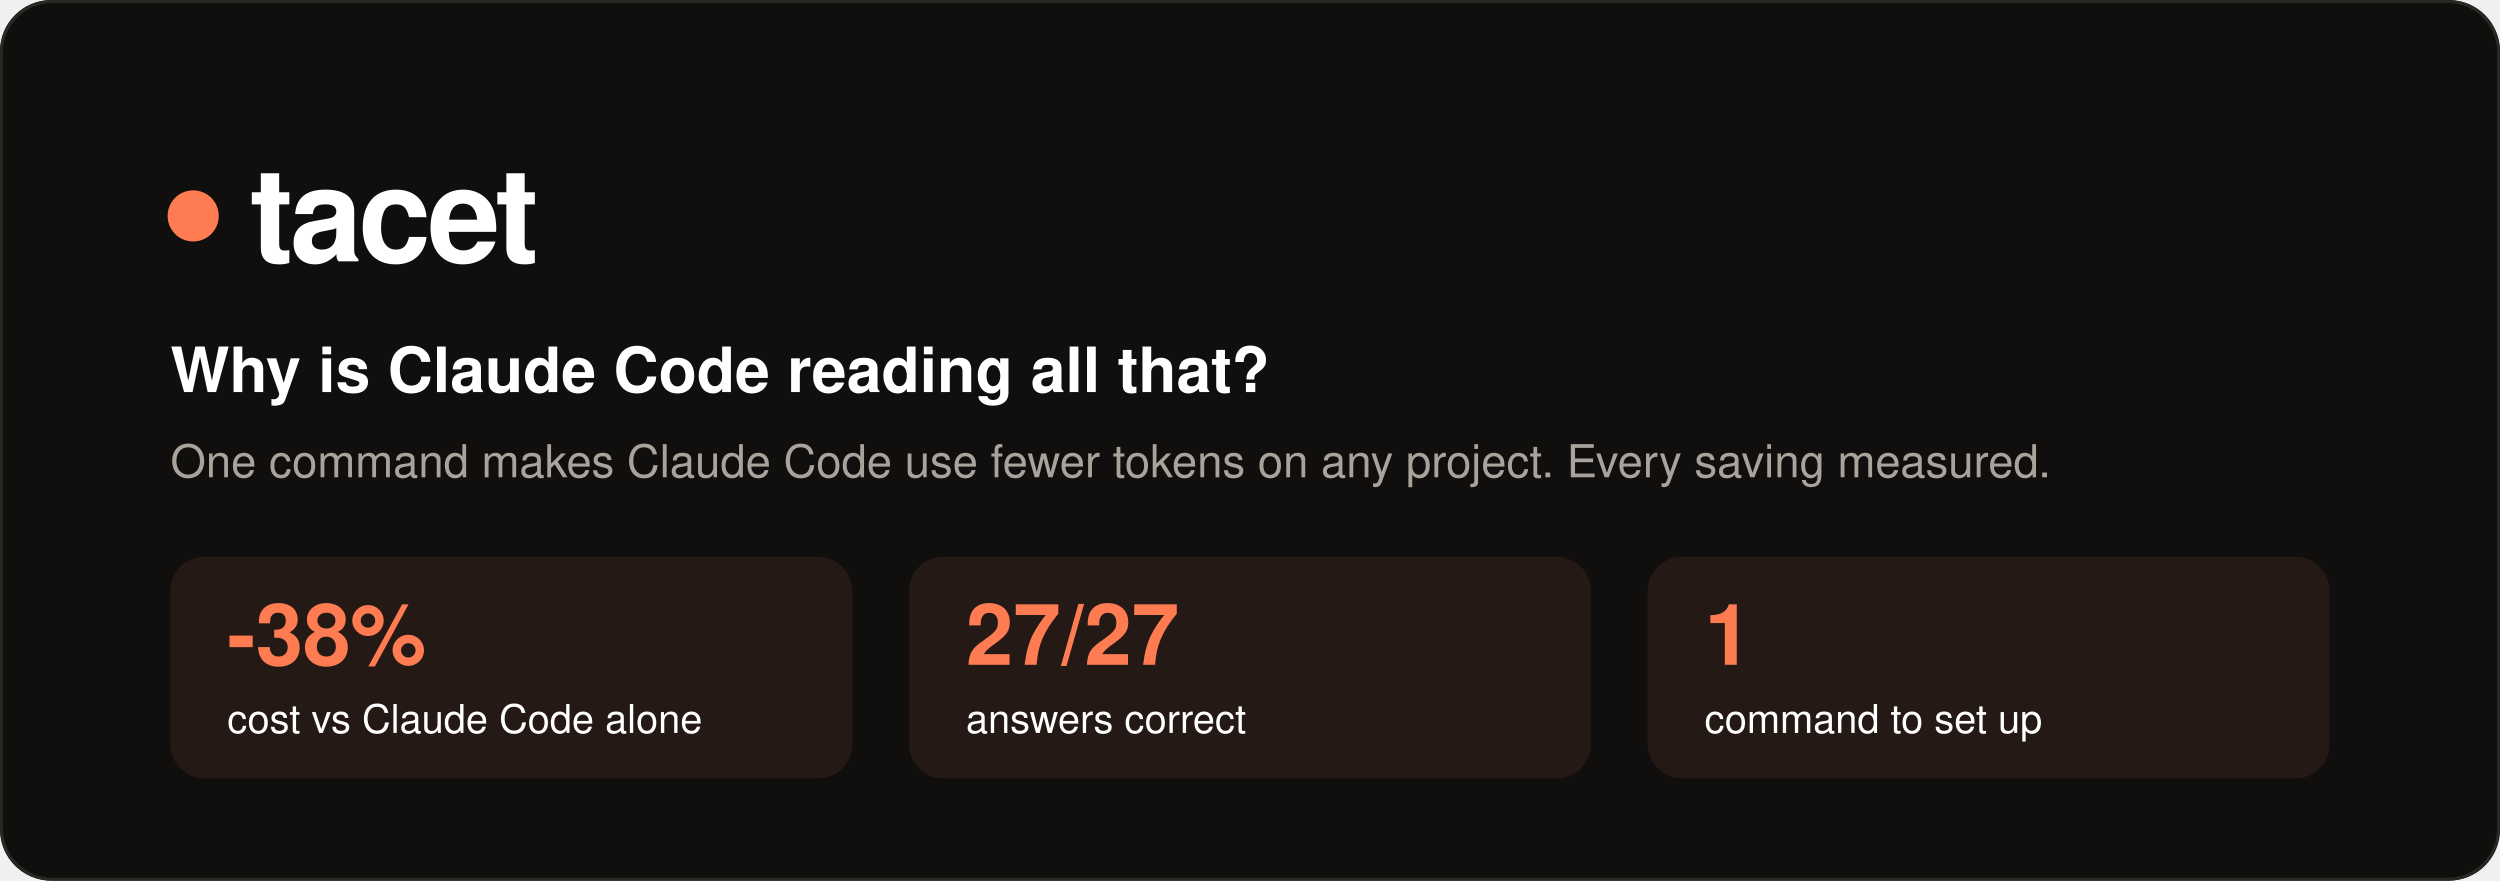
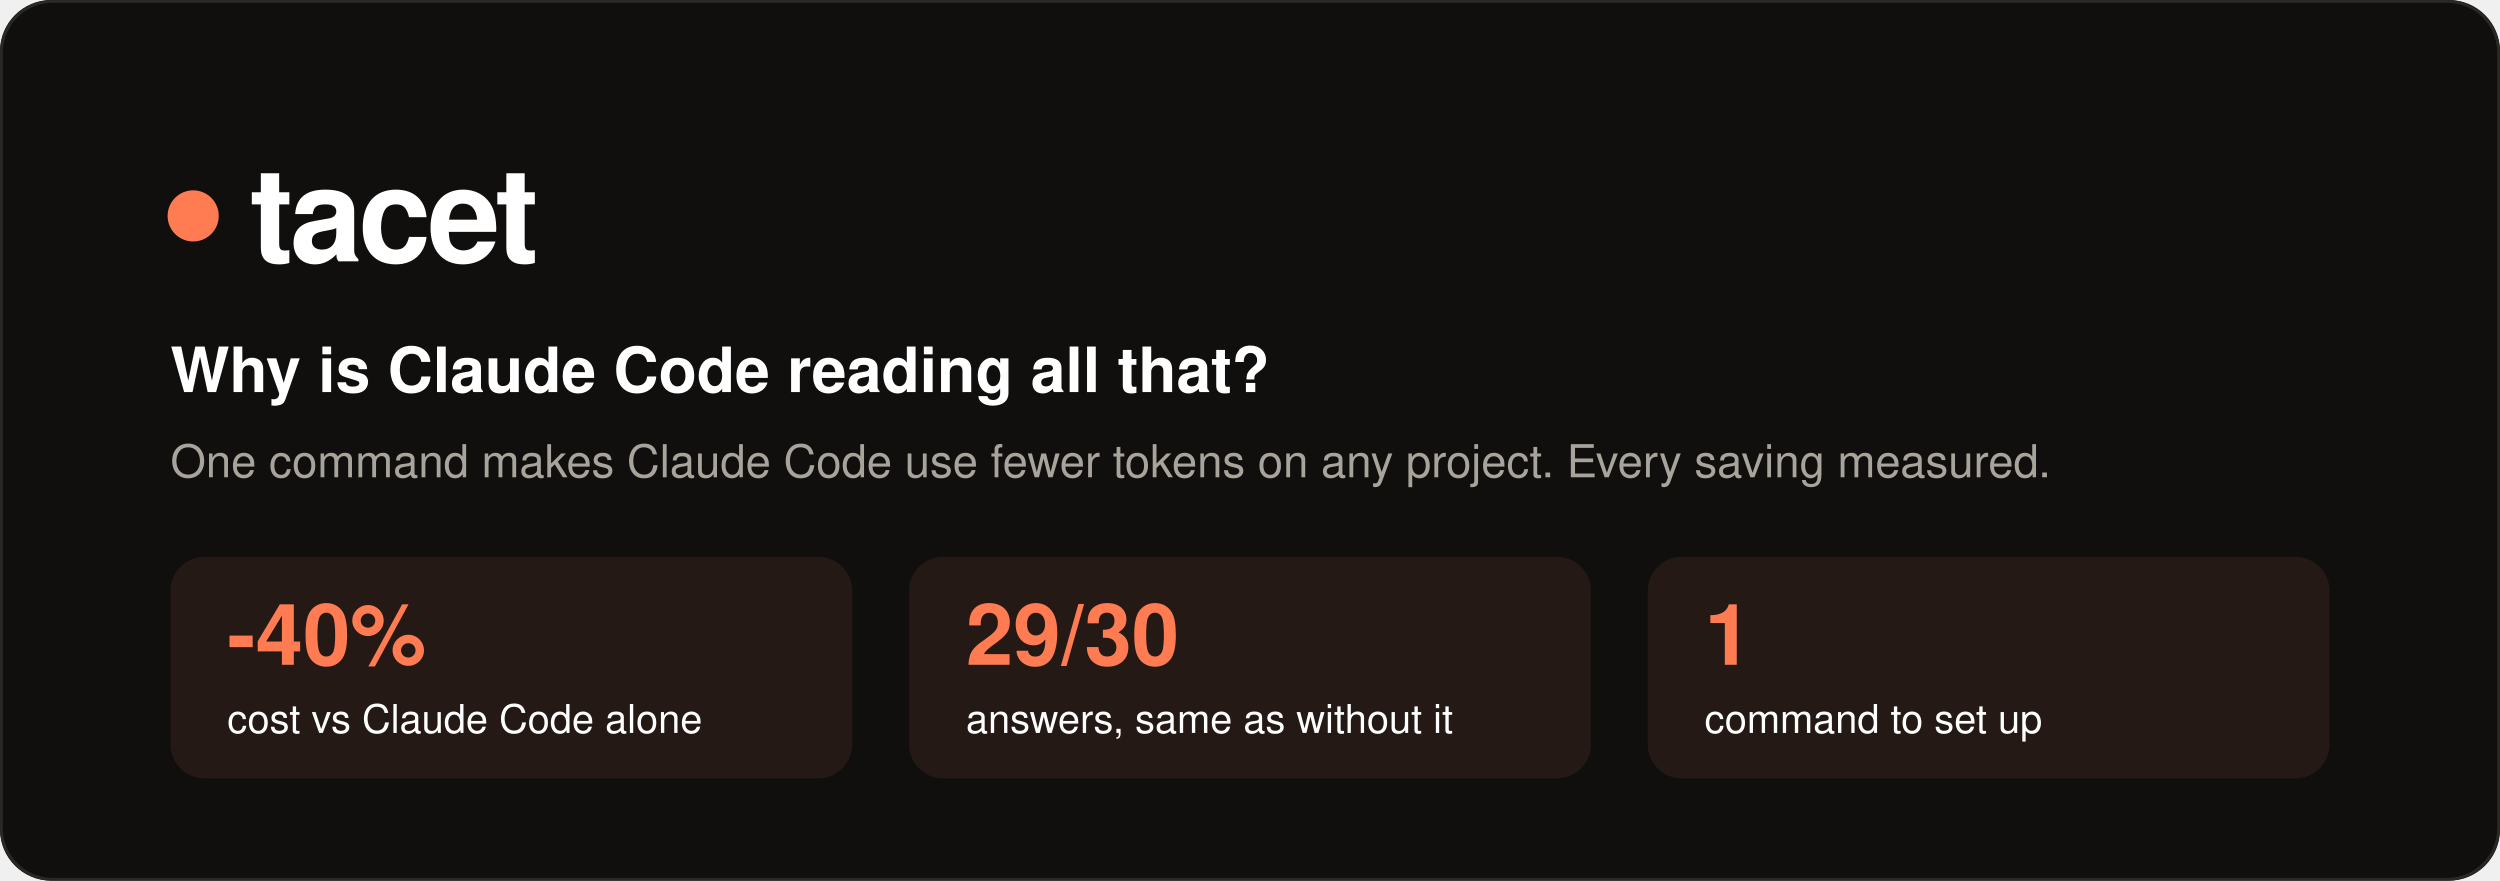
<svg xmlns="http://www.w3.org/2000/svg" width="880" height="310" viewBox="0 0 880 310" role="img" aria-labelledby="t d">
  <rect width="880" height="310" rx="18" fill="#100F0D" />
  <rect x=".5" y=".5" width="879" height="309" rx="18" fill="none" stroke="#2A2824" />
  <circle cx="68" cy="76" r="9" fill="#FF7C52" />
  <text x="88" y="92" font-family="ui-sans-serif,-apple-system,&quot;Segoe UI&quot;,Helvetica,Arial,sans-serif" font-size="46" font-weight="800" letter-spacing="-1.5" fill="#FFFFFF">tacet</text>
  <text x="60" y="138" font-family="ui-sans-serif,-apple-system,&quot;Segoe UI&quot;,Helvetica,Arial,sans-serif" font-size="22" font-weight="600" fill="#FFFFFF">Why is Claude Code reading all that?</text>
  <text x="60" y="168" font-family="ui-sans-serif,-apple-system,&quot;Segoe UI&quot;,Helvetica,Arial,sans-serif" font-size="16" fill="#A8A49C">One command makes Claude Code use fewer tokens on any project. Every saving measured.</text>
  <rect x="60" y="196" width="240" height="78" rx="12" fill="#241914" />
-   <text x="80" y="234" font-family="ui-sans-serif,-apple-system,&quot;Segoe UI&quot;,Helvetica,Arial,sans-serif" font-size="30" font-weight="800" fill="#FF7C52">-38%</text>
+   <text x="80" y="234" font-family="ui-sans-serif,-apple-system,&quot;Segoe UI&quot;,Helvetica,Arial,sans-serif" font-size="30" font-weight="800" fill="#FF7C52">-40%</text>
  <text x="80" y="258" font-family="ui-sans-serif,-apple-system,&quot;Segoe UI&quot;,Helvetica,Arial,sans-serif" font-size="14" fill="#FFFFFF">cost vs Claude Code alone</text>
  <rect x="320" y="196" width="240" height="78" rx="12" fill="#241914" />
-   <text x="340" y="234" font-family="ui-sans-serif,-apple-system,&quot;Segoe UI&quot;,Helvetica,Arial,sans-serif" font-size="30" font-weight="800" fill="#FF7C52">27/27</text>
-   <text x="340" y="258" font-family="ui-sans-serif,-apple-system,&quot;Segoe UI&quot;,Helvetica,Arial,sans-serif" font-size="14" fill="#FFFFFF">answers correct</text>
+   <text x="340" y="234" font-family="ui-sans-serif,-apple-system,&quot;Segoe UI&quot;,Helvetica,Arial,sans-serif" font-size="30" font-weight="800" fill="#FF7C52">29/30</text>
+   <text x="340" y="258" font-family="ui-sans-serif,-apple-system,&quot;Segoe UI&quot;,Helvetica,Arial,sans-serif" font-size="14" fill="#FFFFFF">answers, same as without it</text>
  <rect x="580" y="196" width="240" height="78" rx="12" fill="#241914" />
  <text x="600" y="234" font-family="ui-sans-serif,-apple-system,&quot;Segoe UI&quot;,Helvetica,Arial,sans-serif" font-size="30" font-weight="800" fill="#FF7C52">1</text>
  <text x="600" y="258" font-family="ui-sans-serif,-apple-system,&quot;Segoe UI&quot;,Helvetica,Arial,sans-serif" font-size="14" fill="#FFFFFF">command to set up</text>
</svg>
